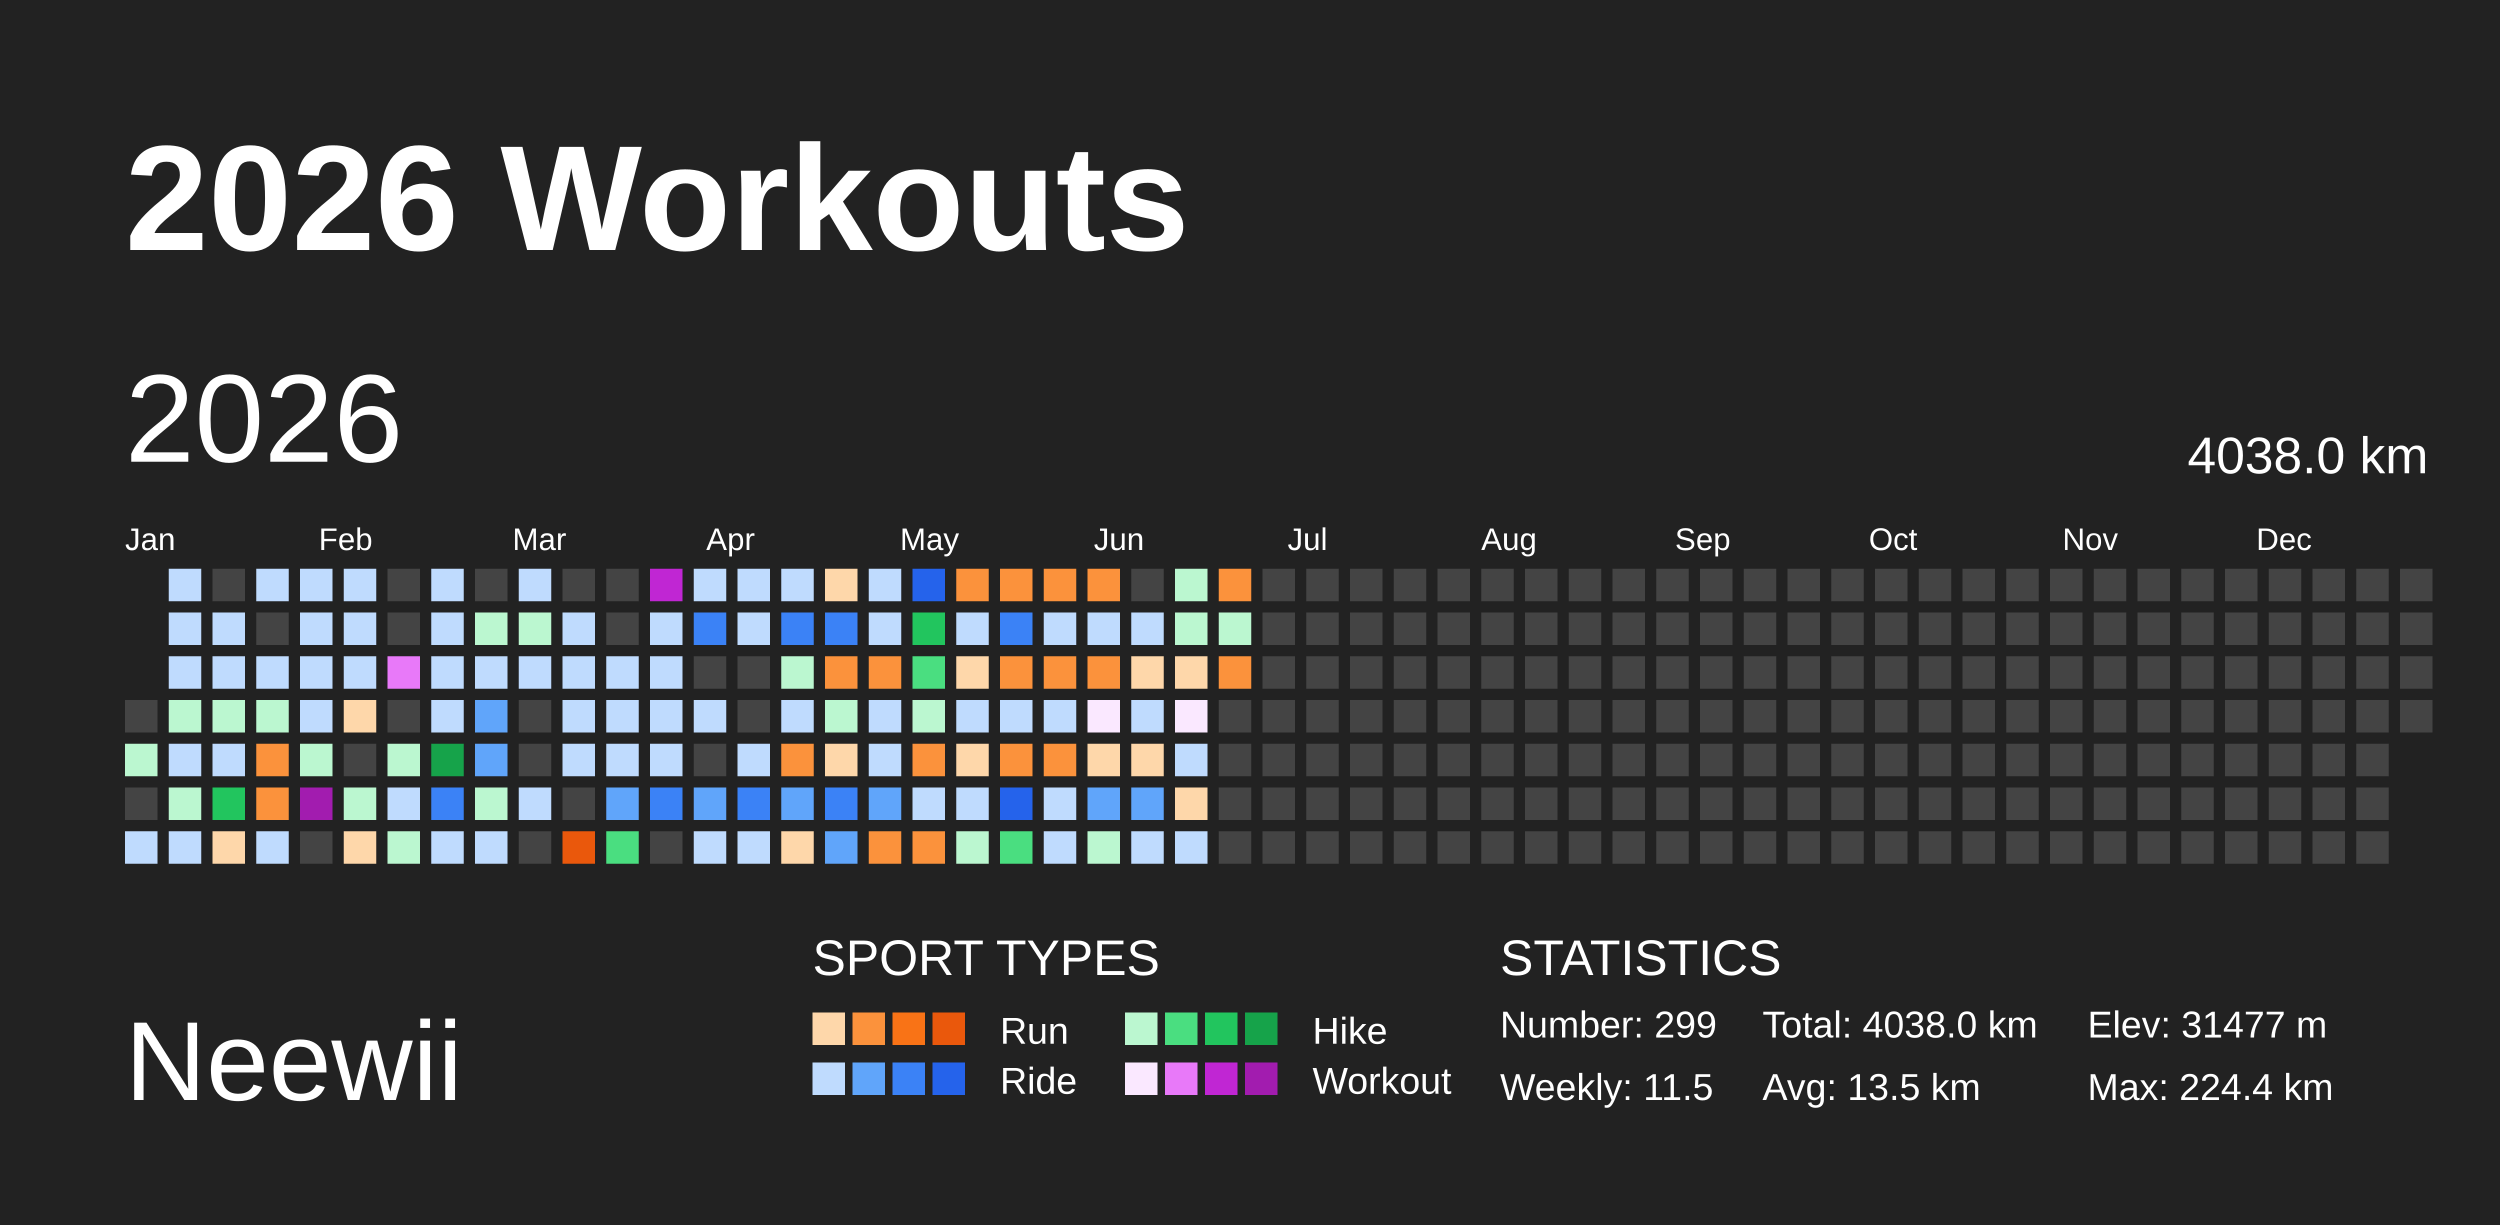
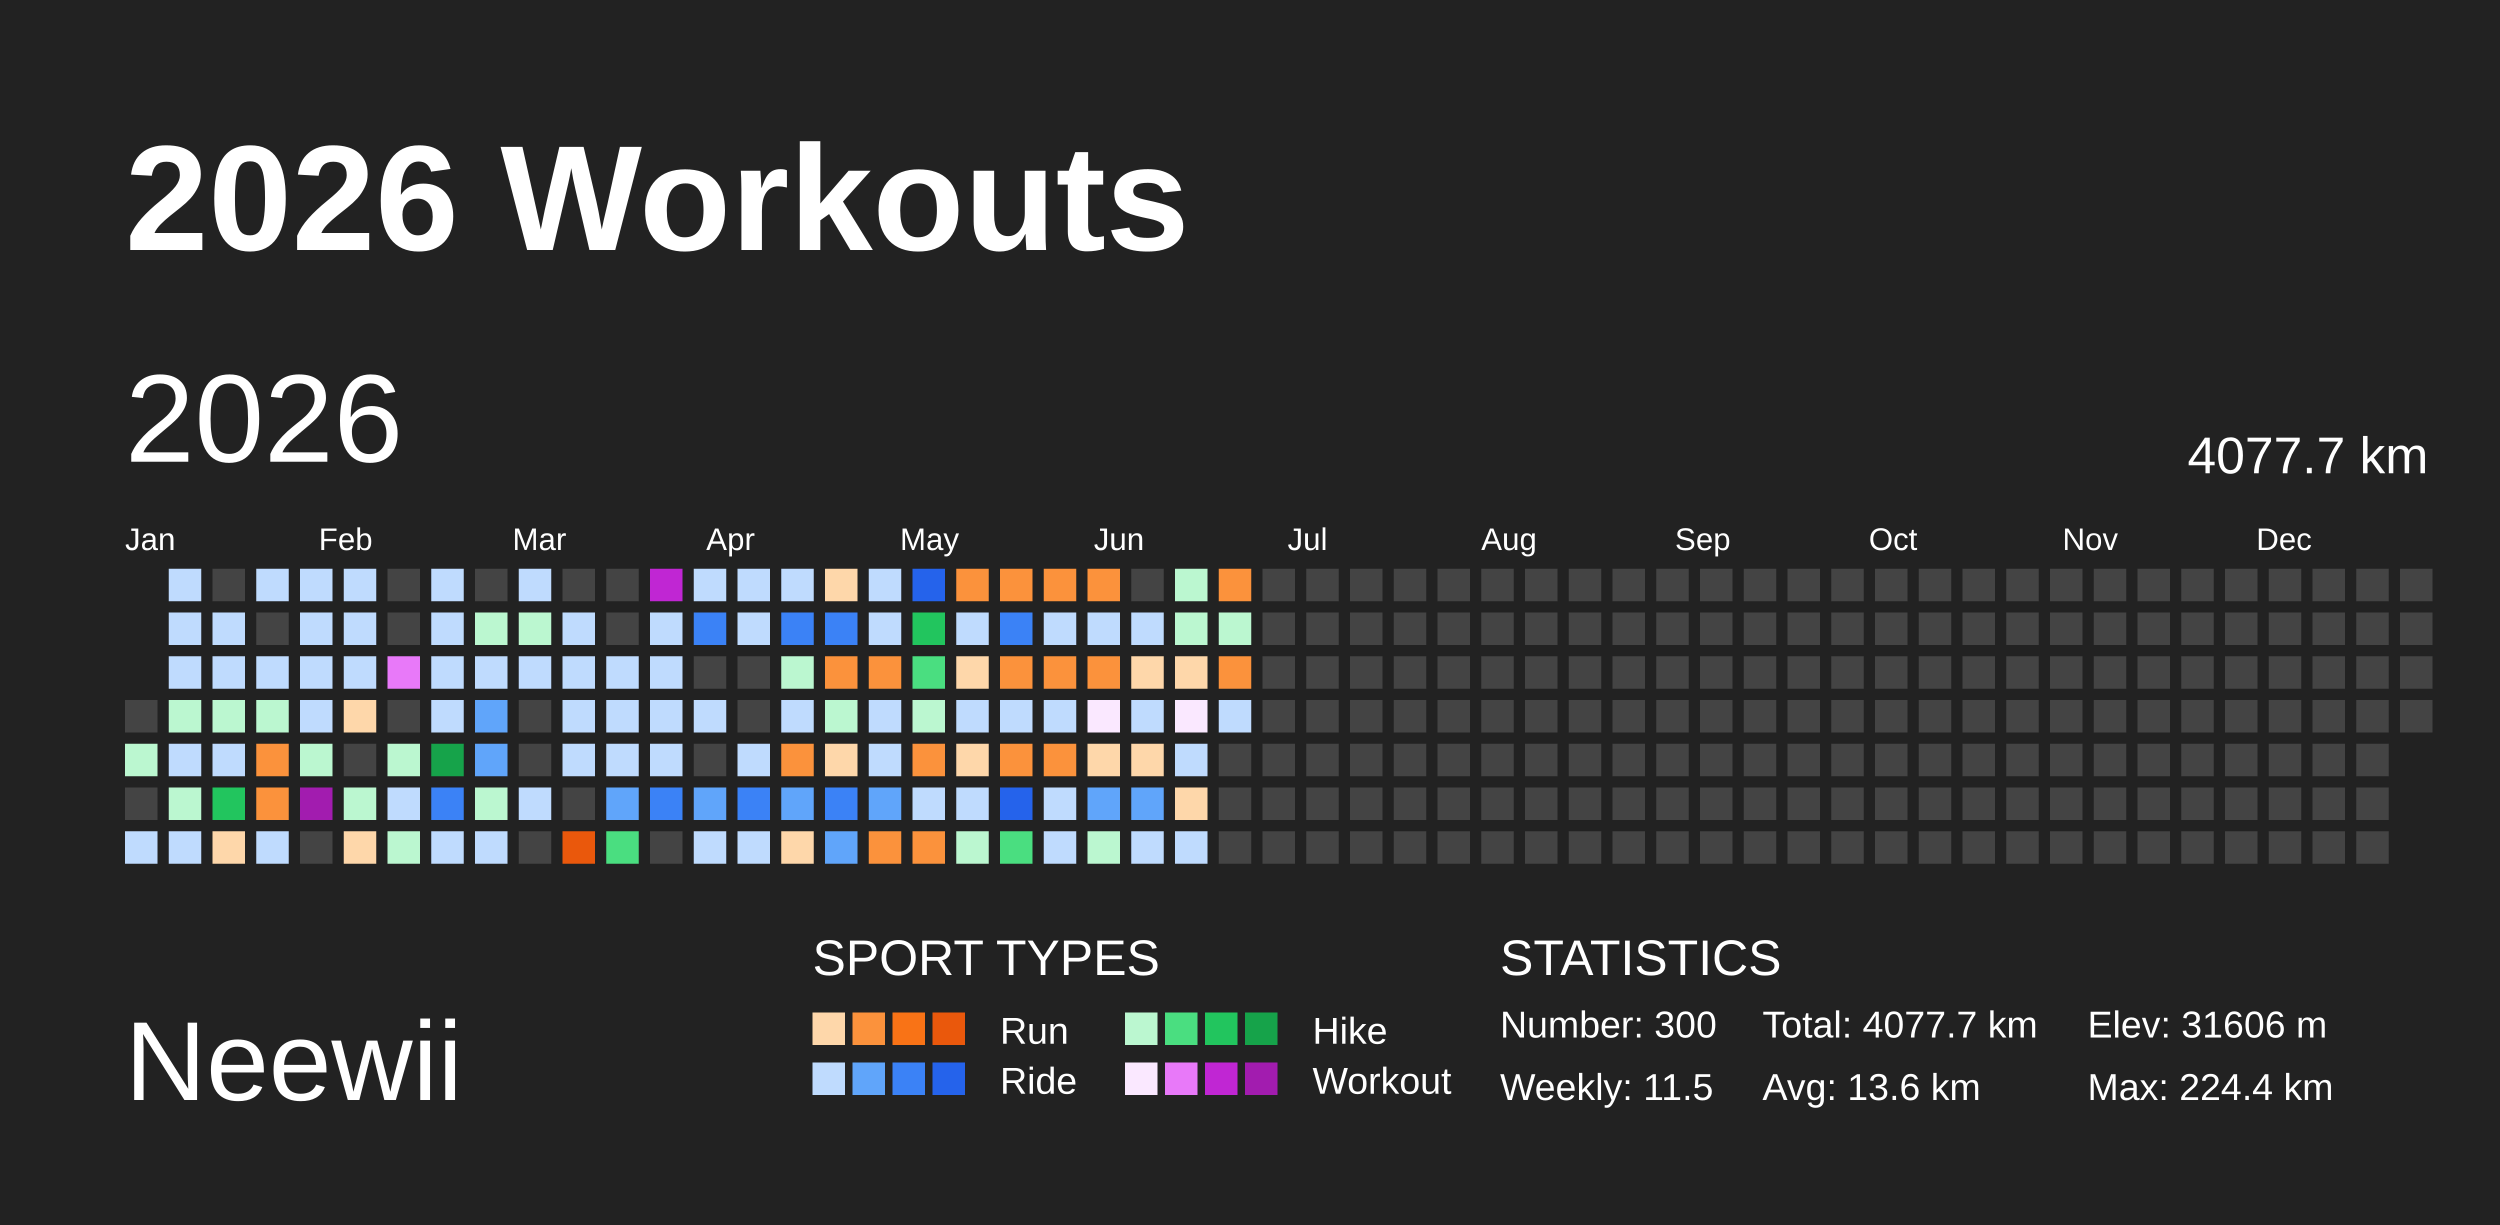
<svg xmlns="http://www.w3.org/2000/svg" baseProfile="full" height="98mm" version="1.1" viewBox="0,0,200,98" width="200mm">
  <defs />
  <rect fill="#222222" height="98" width="200" x="0" y="0" />
  <text fill="#FFFFFF" style="font-size:12px; font-family:Arial; font-weight:bold;" x="10" y="20">2026 Workouts</text>
  <text fill="#FFFFFF" style="font-size:9px; font-family:Arial" x="10" y="88">Neewii</text>
  <text fill="#FFFFFF" style="font-size:4px; font-family:Arial" x="65" y="78">SPORT TYPES</text>
  <rect fill="#fed7aa" height="2.6" width="2.6" x="65.0" y="81" />
  <rect fill="#fb923c" height="2.6" width="2.6" x="68.2" y="81" />
  <rect fill="#f97316" height="2.6" width="2.6" x="71.4" y="81" />
  <rect fill="#ea580c" height="2.6" width="2.6" x="74.6" y="81" />
  <text fill="#FFFFFF" style="font-size:3px; font-family:Arial" x="80" y="83.5">Run</text>
  <rect fill="#bbf7d0" height="2.6" width="2.6" x="90.0" y="81" />
  <rect fill="#4ade80" height="2.6" width="2.6" x="93.2" y="81" />
  <rect fill="#22c55e" height="2.6" width="2.6" x="96.4" y="81" />
  <rect fill="#16a34a" height="2.6" width="2.6" x="99.6" y="81" />
  <text fill="#FFFFFF" style="font-size:3px; font-family:Arial" x="105" y="83.5">Hike</text>
  <rect fill="#bfdbfe" height="2.6" width="2.6" x="65.0" y="85" />
  <rect fill="#60a5fa" height="2.6" width="2.6" x="68.2" y="85" />
  <rect fill="#3b82f6" height="2.6" width="2.6" x="71.4" y="85" />
  <rect fill="#2563eb" height="2.6" width="2.6" x="74.6" y="85" />
  <text fill="#FFFFFF" style="font-size:3px; font-family:Arial" x="80" y="87.5">Ride</text>
  <rect fill="#fae8ff" height="2.6" width="2.6" x="90.0" y="85" />
  <rect fill="#e879f9" height="2.6" width="2.6" x="93.2" y="85" />
  <rect fill="#c026d3" height="2.6" width="2.6" x="96.4" y="85" />
  <rect fill="#a21caf" height="2.6" width="2.6" x="99.6" y="85" />
  <text fill="#FFFFFF" style="font-size:3px; font-family:Arial" x="105" y="87.5">Workout</text>
  <text fill="#FFFFFF" style="font-size:4px; font-family:Arial" x="120" y="78">STATISTICS</text>
-   <text fill="#FFFFFF" style="font-size:3px; font-family:Arial" x="120" y="83">Number: 299</text>
+   <text fill="#FFFFFF" style="font-size:3px; font-family:Arial" x="120" y="83">Number: 300</text>
  <text fill="#FFFFFF" style="font-size:3px; font-family:Arial" x="120" y="88">Weekly: 11.5</text>
-   <text fill="#FFFFFF" style="font-size:3px; font-family:Arial" x="141" y="83">Total: 4038.0 km</text>
-   <text fill="#FFFFFF" style="font-size:3px; font-family:Arial" x="141" y="88">Avg: 13.5 km</text>
-   <text fill="#FFFFFF" style="font-size:3px; font-family:Arial" x="167" y="83">Elev: 31477 m</text>
+   <text fill="#FFFFFF" style="font-size:3px; font-family:Arial" x="141" y="83">Total: 4077.7 km</text>
+   <text fill="#FFFFFF" style="font-size:3px; font-family:Arial" x="141" y="88">Avg: 13.6 km</text>
+   <text fill="#FFFFFF" style="font-size:3px; font-family:Arial" x="167" y="83">Elev: 31606 m</text>
  <text fill="#FFFFFF" style="font-size:3px; font-family:Arial" x="167" y="88">Max: 224.4 km</text>
  <text dominant-baseline="hanging" fill="#FFFFFF" style="font-size:10.0px; font-family:Arial;" x="10" y="30">2026</text>
-   <text dominant-baseline="hanging" fill="#FFFFFF" style="font-size:4.125px; font-family:Arial;" x="175" y="35">4038.0 km</text>
+   <text dominant-baseline="hanging" fill="#FFFFFF" style="font-size:4.125px; font-family:Arial;" x="175" y="35">4077.7 km</text>
  <text fill="#FFFFFF" style="font-size:2.5px; font-family:Arial" x="10.0" y="44">Jan</text>
  <text fill="#FFFFFF" style="font-size:2.5px; font-family:Arial" x="25.5" y="44">Feb</text>
  <text fill="#FFFFFF" style="font-size:2.5px; font-family:Arial" x="41.0" y="44">Mar</text>
  <text fill="#FFFFFF" style="font-size:2.5px; font-family:Arial" x="56.5" y="44">Apr</text>
  <text fill="#FFFFFF" style="font-size:2.5px; font-family:Arial" x="72.0" y="44">May</text>
  <text fill="#FFFFFF" style="font-size:2.5px; font-family:Arial" x="87.5" y="44">Jun</text>
  <text fill="#FFFFFF" style="font-size:2.5px; font-family:Arial" x="103.0" y="44">Jul</text>
  <text fill="#FFFFFF" style="font-size:2.5px; font-family:Arial" x="118.5" y="44">Aug</text>
  <text fill="#FFFFFF" style="font-size:2.5px; font-family:Arial" x="134.0" y="44">Sep</text>
  <text fill="#FFFFFF" style="font-size:2.5px; font-family:Arial" x="149.5" y="44">Oct</text>
  <text fill="#FFFFFF" style="font-size:2.5px; font-family:Arial" x="165.0" y="44">Nov</text>
  <text fill="#FFFFFF" style="font-size:2.5px; font-family:Arial" x="180.5" y="44">Dec</text>
  <rect fill="#444444" height="2.6" width="2.6" x="10.0" y="56.0" />
  <rect fill="#bbf7d0" height="2.6" width="2.6" x="10.0" y="59.5" />
  <rect fill="#444444" height="2.6" width="2.6" x="10.0" y="63.0" />
  <rect fill="#bfdbfe" height="2.6" width="2.6" x="10.0" y="66.5" />
  <rect fill="#bfdbfe" height="2.6" width="2.6" x="13.5" y="45.5" />
  <rect fill="#bfdbfe" height="2.6" width="2.6" x="13.5" y="49.0" />
  <rect fill="#bfdbfe" height="2.6" width="2.6" x="13.5" y="52.5" />
  <rect fill="#bbf7d0" height="2.6" width="2.6" x="13.5" y="56.0" />
  <rect fill="#bfdbfe" height="2.6" width="2.6" x="13.5" y="59.5" />
  <rect fill="#bbf7d0" height="2.6" width="2.6" x="13.5" y="63.0" />
  <rect fill="#bfdbfe" height="2.6" width="2.6" x="13.5" y="66.5" />
  <rect fill="#444444" height="2.6" width="2.6" x="17.0" y="45.5" />
  <rect fill="#bfdbfe" height="2.6" width="2.6" x="17.0" y="49.0" />
  <rect fill="#bfdbfe" height="2.6" width="2.6" x="17.0" y="52.5" />
  <rect fill="#bbf7d0" height="2.6" width="2.6" x="17.0" y="56.0" />
  <rect fill="#bfdbfe" height="2.6" width="2.6" x="17.0" y="59.5" />
  <rect fill="#22c55e" height="2.6" width="2.6" x="17.0" y="63.0" />
  <rect fill="#fed7aa" height="2.6" width="2.6" x="17.0" y="66.5" />
  <rect fill="#bfdbfe" height="2.6" width="2.6" x="20.5" y="45.5" />
  <rect fill="#444444" height="2.6" width="2.6" x="20.5" y="49.0" />
  <rect fill="#bfdbfe" height="2.6" width="2.6" x="20.5" y="52.5" />
  <rect fill="#bbf7d0" height="2.6" width="2.6" x="20.5" y="56.0" />
  <rect fill="#fb923c" height="2.6" width="2.6" x="20.5" y="59.5" />
  <rect fill="#fb923c" height="2.6" width="2.6" x="20.5" y="63.0" />
  <rect fill="#bfdbfe" height="2.6" width="2.6" x="20.5" y="66.5" />
  <rect fill="#bfdbfe" height="2.6" width="2.6" x="24.0" y="45.5" />
  <rect fill="#bfdbfe" height="2.6" width="2.6" x="24.0" y="49.0" />
  <rect fill="#bfdbfe" height="2.6" width="2.6" x="24.0" y="52.5" />
  <rect fill="#bfdbfe" height="2.6" width="2.6" x="24.0" y="56.0" />
  <rect fill="#bbf7d0" height="2.6" width="2.6" x="24.0" y="59.5" />
  <rect fill="#a21caf" height="2.6" width="2.6" x="24.0" y="63.0" />
  <rect fill="#444444" height="2.6" width="2.6" x="24.0" y="66.5" />
  <rect fill="#bfdbfe" height="2.6" width="2.6" x="27.5" y="45.5" />
  <rect fill="#bfdbfe" height="2.6" width="2.6" x="27.5" y="49.0" />
  <rect fill="#bfdbfe" height="2.6" width="2.6" x="27.5" y="52.5" />
  <rect fill="#fed7aa" height="2.6" width="2.6" x="27.5" y="56.0" />
  <rect fill="#444444" height="2.6" width="2.6" x="27.5" y="59.5" />
  <rect fill="#bbf7d0" height="2.6" width="2.6" x="27.5" y="63.0" />
  <rect fill="#fed7aa" height="2.6" width="2.6" x="27.5" y="66.5" />
  <rect fill="#444444" height="2.6" width="2.6" x="31.0" y="45.5" />
  <rect fill="#444444" height="2.6" width="2.6" x="31.0" y="49.0" />
  <rect fill="#e879f9" height="2.6" width="2.6" x="31.0" y="52.5" />
  <rect fill="#444444" height="2.6" width="2.6" x="31.0" y="56.0" />
  <rect fill="#bbf7d0" height="2.6" width="2.6" x="31.0" y="59.5" />
  <rect fill="#bfdbfe" height="2.6" width="2.6" x="31.0" y="63.0" />
  <rect fill="#bbf7d0" height="2.6" width="2.6" x="31.0" y="66.5" />
  <rect fill="#bfdbfe" height="2.6" width="2.6" x="34.5" y="45.5" />
  <rect fill="#bfdbfe" height="2.6" width="2.6" x="34.5" y="49.0" />
  <rect fill="#bfdbfe" height="2.6" width="2.6" x="34.5" y="52.5" />
  <rect fill="#bfdbfe" height="2.6" width="2.6" x="34.5" y="56.0" />
  <rect fill="#16a34a" height="2.6" width="2.6" x="34.5" y="59.5" />
  <rect fill="#3b82f6" height="2.6" width="2.6" x="34.5" y="63.0" />
  <rect fill="#bfdbfe" height="2.6" width="2.6" x="34.5" y="66.5" />
  <rect fill="#444444" height="2.6" width="2.6" x="38.0" y="45.5" />
  <rect fill="#bbf7d0" height="2.6" width="2.6" x="38.0" y="49.0" />
  <rect fill="#bfdbfe" height="2.6" width="2.6" x="38.0" y="52.5" />
  <rect fill="#60a5fa" height="2.6" width="2.6" x="38.0" y="56.0" />
  <rect fill="#60a5fa" height="2.6" width="2.6" x="38.0" y="59.5" />
  <rect fill="#bbf7d0" height="2.6" width="2.6" x="38.0" y="63.0" />
  <rect fill="#bfdbfe" height="2.6" width="2.6" x="38.0" y="66.5" />
  <rect fill="#bfdbfe" height="2.6" width="2.6" x="41.5" y="45.5" />
  <rect fill="#bbf7d0" height="2.6" width="2.6" x="41.5" y="49.0" />
  <rect fill="#bfdbfe" height="2.6" width="2.6" x="41.5" y="52.5" />
  <rect fill="#444444" height="2.6" width="2.6" x="41.5" y="56.0" />
  <rect fill="#444444" height="2.6" width="2.6" x="41.5" y="59.5" />
  <rect fill="#bfdbfe" height="2.6" width="2.6" x="41.5" y="63.0" />
  <rect fill="#444444" height="2.6" width="2.6" x="41.5" y="66.5" />
  <rect fill="#444444" height="2.6" width="2.6" x="45.0" y="45.5" />
  <rect fill="#bfdbfe" height="2.6" width="2.6" x="45.0" y="49.0" />
  <rect fill="#bfdbfe" height="2.6" width="2.6" x="45.0" y="52.5" />
  <rect fill="#bfdbfe" height="2.6" width="2.6" x="45.0" y="56.0" />
  <rect fill="#bfdbfe" height="2.6" width="2.6" x="45.0" y="59.5" />
  <rect fill="#444444" height="2.6" width="2.6" x="45.0" y="63.0" />
  <rect fill="#ea580c" height="2.6" width="2.6" x="45.0" y="66.5" />
  <rect fill="#444444" height="2.6" width="2.6" x="48.5" y="45.5" />
  <rect fill="#444444" height="2.6" width="2.6" x="48.5" y="49.0" />
  <rect fill="#bfdbfe" height="2.6" width="2.6" x="48.5" y="52.5" />
  <rect fill="#bfdbfe" height="2.6" width="2.6" x="48.5" y="56.0" />
  <rect fill="#bfdbfe" height="2.6" width="2.6" x="48.5" y="59.5" />
  <rect fill="#60a5fa" height="2.6" width="2.6" x="48.5" y="63.0" />
  <rect fill="#4ade80" height="2.6" width="2.6" x="48.5" y="66.5" />
  <rect fill="#c026d3" height="2.6" width="2.6" x="52.0" y="45.5" />
  <rect fill="#bfdbfe" height="2.6" width="2.6" x="52.0" y="49.0" />
  <rect fill="#bfdbfe" height="2.6" width="2.6" x="52.0" y="52.5" />
  <rect fill="#bfdbfe" height="2.6" width="2.6" x="52.0" y="56.0" />
  <rect fill="#bfdbfe" height="2.6" width="2.6" x="52.0" y="59.5" />
  <rect fill="#3b82f6" height="2.6" width="2.6" x="52.0" y="63.0" />
  <rect fill="#444444" height="2.6" width="2.6" x="52.0" y="66.5" />
  <rect fill="#bfdbfe" height="2.6" width="2.6" x="55.5" y="45.5" />
  <rect fill="#3b82f6" height="2.6" width="2.6" x="55.5" y="49.0" />
  <rect fill="#444444" height="2.6" width="2.6" x="55.5" y="52.5" />
  <rect fill="#bfdbfe" height="2.6" width="2.6" x="55.5" y="56.0" />
  <rect fill="#444444" height="2.6" width="2.6" x="55.5" y="59.5" />
  <rect fill="#60a5fa" height="2.6" width="2.6" x="55.5" y="63.0" />
  <rect fill="#bfdbfe" height="2.6" width="2.6" x="55.5" y="66.5" />
  <rect fill="#bfdbfe" height="2.6" width="2.6" x="59.0" y="45.5" />
  <rect fill="#bfdbfe" height="2.6" width="2.6" x="59.0" y="49.0" />
  <rect fill="#444444" height="2.6" width="2.6" x="59.0" y="52.5" />
  <rect fill="#444444" height="2.6" width="2.6" x="59.0" y="56.0" />
  <rect fill="#bfdbfe" height="2.6" width="2.6" x="59.0" y="59.5" />
  <rect fill="#3b82f6" height="2.6" width="2.6" x="59.0" y="63.0" />
  <rect fill="#bfdbfe" height="2.6" width="2.6" x="59.0" y="66.5" />
  <rect fill="#bfdbfe" height="2.6" width="2.6" x="62.5" y="45.5" />
  <rect fill="#3b82f6" height="2.6" width="2.6" x="62.5" y="49.0" />
  <rect fill="#bbf7d0" height="2.6" width="2.6" x="62.5" y="52.5" />
  <rect fill="#bfdbfe" height="2.6" width="2.6" x="62.5" y="56.0" />
  <rect fill="#fb923c" height="2.6" width="2.6" x="62.5" y="59.5" />
  <rect fill="#60a5fa" height="2.6" width="2.6" x="62.5" y="63.0" />
  <rect fill="#fed7aa" height="2.6" width="2.6" x="62.5" y="66.5" />
  <rect fill="#fed7aa" height="2.6" width="2.6" x="66.0" y="45.5" />
  <rect fill="#3b82f6" height="2.6" width="2.6" x="66.0" y="49.0" />
  <rect fill="#fb923c" height="2.6" width="2.6" x="66.0" y="52.5" />
  <rect fill="#bbf7d0" height="2.6" width="2.6" x="66.0" y="56.0" />
  <rect fill="#fed7aa" height="2.6" width="2.6" x="66.0" y="59.5" />
  <rect fill="#3b82f6" height="2.6" width="2.6" x="66.0" y="63.0" />
  <rect fill="#60a5fa" height="2.6" width="2.6" x="66.0" y="66.5" />
  <rect fill="#bfdbfe" height="2.6" width="2.6" x="69.5" y="45.5" />
  <rect fill="#bfdbfe" height="2.6" width="2.6" x="69.5" y="49.0" />
  <rect fill="#fb923c" height="2.6" width="2.6" x="69.5" y="52.5" />
  <rect fill="#bfdbfe" height="2.6" width="2.6" x="69.5" y="56.0" />
  <rect fill="#bfdbfe" height="2.6" width="2.6" x="69.5" y="59.5" />
  <rect fill="#60a5fa" height="2.6" width="2.6" x="69.5" y="63.0" />
  <rect fill="#fb923c" height="2.6" width="2.6" x="69.5" y="66.5" />
  <rect fill="#2563eb" height="2.6" width="2.6" x="73.0" y="45.5" />
  <rect fill="#22c55e" height="2.6" width="2.6" x="73.0" y="49.0" />
  <rect fill="#4ade80" height="2.6" width="2.6" x="73.0" y="52.5" />
  <rect fill="#bbf7d0" height="2.6" width="2.6" x="73.0" y="56.0" />
  <rect fill="#fb923c" height="2.6" width="2.6" x="73.0" y="59.5" />
  <rect fill="#bfdbfe" height="2.6" width="2.6" x="73.0" y="63.0" />
  <rect fill="#fb923c" height="2.6" width="2.6" x="73.0" y="66.5" />
  <rect fill="#fb923c" height="2.6" width="2.6" x="76.5" y="45.5" />
  <rect fill="#bfdbfe" height="2.6" width="2.6" x="76.5" y="49.0" />
  <rect fill="#fed7aa" height="2.6" width="2.6" x="76.5" y="52.5" />
  <rect fill="#bfdbfe" height="2.6" width="2.6" x="76.5" y="56.0" />
  <rect fill="#fed7aa" height="2.6" width="2.6" x="76.5" y="59.5" />
  <rect fill="#bfdbfe" height="2.6" width="2.6" x="76.5" y="63.0" />
  <rect fill="#bbf7d0" height="2.6" width="2.6" x="76.5" y="66.5" />
  <rect fill="#fb923c" height="2.6" width="2.6" x="80.0" y="45.5" />
  <rect fill="#3b82f6" height="2.6" width="2.6" x="80.0" y="49.0" />
  <rect fill="#fb923c" height="2.6" width="2.6" x="80.0" y="52.5" />
  <rect fill="#bfdbfe" height="2.6" width="2.6" x="80.0" y="56.0" />
  <rect fill="#fb923c" height="2.6" width="2.6" x="80.0" y="59.5" />
  <rect fill="#2563eb" height="2.6" width="2.6" x="80.0" y="63.0" />
  <rect fill="#4ade80" height="2.6" width="2.6" x="80.0" y="66.5" />
  <rect fill="#fb923c" height="2.6" width="2.6" x="83.5" y="45.5" />
  <rect fill="#bfdbfe" height="2.6" width="2.6" x="83.5" y="49.0" />
  <rect fill="#fb923c" height="2.6" width="2.6" x="83.5" y="52.5" />
  <rect fill="#bfdbfe" height="2.6" width="2.6" x="83.5" y="56.0" />
  <rect fill="#fb923c" height="2.6" width="2.6" x="83.5" y="59.5" />
  <rect fill="#bfdbfe" height="2.6" width="2.6" x="83.5" y="63.0" />
  <rect fill="#bfdbfe" height="2.6" width="2.6" x="83.5" y="66.5" />
  <rect fill="#fb923c" height="2.6" width="2.6" x="87.0" y="45.5" />
  <rect fill="#bfdbfe" height="2.6" width="2.6" x="87.0" y="49.0" />
  <rect fill="#fb923c" height="2.6" width="2.6" x="87.0" y="52.5" />
  <rect fill="#fae8ff" height="2.6" width="2.6" x="87.0" y="56.0" />
  <rect fill="#fed7aa" height="2.6" width="2.6" x="87.0" y="59.5" />
  <rect fill="#60a5fa" height="2.6" width="2.6" x="87.0" y="63.0" />
  <rect fill="#bbf7d0" height="2.6" width="2.6" x="87.0" y="66.5" />
  <rect fill="#444444" height="2.6" width="2.6" x="90.5" y="45.5" />
  <rect fill="#bfdbfe" height="2.6" width="2.6" x="90.5" y="49.0" />
  <rect fill="#fed7aa" height="2.6" width="2.6" x="90.5" y="52.5" />
  <rect fill="#bfdbfe" height="2.6" width="2.6" x="90.5" y="56.0" />
  <rect fill="#fed7aa" height="2.6" width="2.6" x="90.5" y="59.5" />
  <rect fill="#60a5fa" height="2.6" width="2.6" x="90.5" y="63.0" />
  <rect fill="#bfdbfe" height="2.6" width="2.6" x="90.5" y="66.5" />
  <rect fill="#bbf7d0" height="2.6" width="2.6" x="94.0" y="45.5" />
  <rect fill="#bbf7d0" height="2.6" width="2.6" x="94.0" y="49.0" />
  <rect fill="#fed7aa" height="2.6" width="2.6" x="94.0" y="52.5" />
  <rect fill="#fae8ff" height="2.6" width="2.6" x="94.0" y="56.0" />
  <rect fill="#bfdbfe" height="2.6" width="2.6" x="94.0" y="59.5" />
  <rect fill="#fed7aa" height="2.6" width="2.6" x="94.0" y="63.0" />
  <rect fill="#bfdbfe" height="2.6" width="2.6" x="94.0" y="66.5" />
  <rect fill="#fb923c" height="2.6" width="2.6" x="97.5" y="45.5" />
  <rect fill="#bbf7d0" height="2.6" width="2.6" x="97.5" y="49.0" />
  <rect fill="#fb923c" height="2.6" width="2.6" x="97.5" y="52.5" />
-   <rect fill="#444444" height="2.6" width="2.6" x="97.5" y="56.0" />
+   <rect fill="#bfdbfe" height="2.6" width="2.6" x="97.5" y="56.0" />
  <rect fill="#444444" height="2.6" width="2.6" x="97.5" y="59.5" />
  <rect fill="#444444" height="2.6" width="2.6" x="97.5" y="63.0" />
  <rect fill="#444444" height="2.6" width="2.6" x="97.5" y="66.5" />
  <rect fill="#444444" height="2.6" width="2.6" x="101.0" y="45.5" />
  <rect fill="#444444" height="2.6" width="2.6" x="101.0" y="49.0" />
  <rect fill="#444444" height="2.6" width="2.6" x="101.0" y="52.5" />
  <rect fill="#444444" height="2.6" width="2.6" x="101.0" y="56.0" />
  <rect fill="#444444" height="2.6" width="2.6" x="101.0" y="59.5" />
  <rect fill="#444444" height="2.6" width="2.6" x="101.0" y="63.0" />
  <rect fill="#444444" height="2.6" width="2.6" x="101.0" y="66.5" />
  <rect fill="#444444" height="2.6" width="2.6" x="104.5" y="45.5" />
  <rect fill="#444444" height="2.6" width="2.6" x="104.5" y="49.0" />
  <rect fill="#444444" height="2.6" width="2.6" x="104.5" y="52.5" />
  <rect fill="#444444" height="2.6" width="2.6" x="104.5" y="56.0" />
  <rect fill="#444444" height="2.6" width="2.6" x="104.5" y="59.5" />
  <rect fill="#444444" height="2.6" width="2.6" x="104.5" y="63.0" />
  <rect fill="#444444" height="2.6" width="2.6" x="104.5" y="66.5" />
  <rect fill="#444444" height="2.6" width="2.6" x="108.0" y="45.5" />
  <rect fill="#444444" height="2.6" width="2.6" x="108.0" y="49.0" />
  <rect fill="#444444" height="2.6" width="2.6" x="108.0" y="52.5" />
  <rect fill="#444444" height="2.6" width="2.6" x="108.0" y="56.0" />
  <rect fill="#444444" height="2.6" width="2.6" x="108.0" y="59.5" />
  <rect fill="#444444" height="2.6" width="2.6" x="108.0" y="63.0" />
  <rect fill="#444444" height="2.6" width="2.6" x="108.0" y="66.5" />
  <rect fill="#444444" height="2.6" width="2.6" x="111.5" y="45.5" />
  <rect fill="#444444" height="2.6" width="2.6" x="111.5" y="49.0" />
  <rect fill="#444444" height="2.6" width="2.6" x="111.5" y="52.5" />
  <rect fill="#444444" height="2.6" width="2.6" x="111.5" y="56.0" />
  <rect fill="#444444" height="2.6" width="2.6" x="111.5" y="59.5" />
  <rect fill="#444444" height="2.6" width="2.6" x="111.5" y="63.0" />
  <rect fill="#444444" height="2.6" width="2.6" x="111.5" y="66.5" />
  <rect fill="#444444" height="2.6" width="2.6" x="115.0" y="45.5" />
  <rect fill="#444444" height="2.6" width="2.6" x="115.0" y="49.0" />
  <rect fill="#444444" height="2.6" width="2.6" x="115.0" y="52.5" />
  <rect fill="#444444" height="2.6" width="2.6" x="115.0" y="56.0" />
  <rect fill="#444444" height="2.6" width="2.6" x="115.0" y="59.5" />
  <rect fill="#444444" height="2.6" width="2.6" x="115.0" y="63.0" />
  <rect fill="#444444" height="2.6" width="2.6" x="115.0" y="66.5" />
  <rect fill="#444444" height="2.6" width="2.6" x="118.5" y="45.5" />
  <rect fill="#444444" height="2.6" width="2.6" x="118.5" y="49.0" />
  <rect fill="#444444" height="2.6" width="2.6" x="118.5" y="52.5" />
  <rect fill="#444444" height="2.6" width="2.6" x="118.5" y="56.0" />
  <rect fill="#444444" height="2.6" width="2.6" x="118.5" y="59.5" />
  <rect fill="#444444" height="2.6" width="2.6" x="118.5" y="63.0" />
  <rect fill="#444444" height="2.6" width="2.6" x="118.5" y="66.5" />
  <rect fill="#444444" height="2.6" width="2.6" x="122.0" y="45.5" />
  <rect fill="#444444" height="2.6" width="2.6" x="122.0" y="49.0" />
  <rect fill="#444444" height="2.6" width="2.6" x="122.0" y="52.5" />
  <rect fill="#444444" height="2.6" width="2.6" x="122.0" y="56.0" />
  <rect fill="#444444" height="2.6" width="2.6" x="122.0" y="59.5" />
  <rect fill="#444444" height="2.6" width="2.6" x="122.0" y="63.0" />
  <rect fill="#444444" height="2.6" width="2.6" x="122.0" y="66.5" />
  <rect fill="#444444" height="2.6" width="2.6" x="125.5" y="45.5" />
  <rect fill="#444444" height="2.6" width="2.6" x="125.5" y="49.0" />
  <rect fill="#444444" height="2.6" width="2.6" x="125.5" y="52.5" />
  <rect fill="#444444" height="2.6" width="2.6" x="125.5" y="56.0" />
  <rect fill="#444444" height="2.6" width="2.6" x="125.5" y="59.5" />
  <rect fill="#444444" height="2.6" width="2.6" x="125.5" y="63.0" />
  <rect fill="#444444" height="2.6" width="2.6" x="125.5" y="66.5" />
  <rect fill="#444444" height="2.6" width="2.6" x="129.0" y="45.5" />
  <rect fill="#444444" height="2.6" width="2.6" x="129.0" y="49.0" />
  <rect fill="#444444" height="2.6" width="2.6" x="129.0" y="52.5" />
  <rect fill="#444444" height="2.6" width="2.6" x="129.0" y="56.0" />
  <rect fill="#444444" height="2.6" width="2.6" x="129.0" y="59.5" />
  <rect fill="#444444" height="2.6" width="2.6" x="129.0" y="63.0" />
  <rect fill="#444444" height="2.6" width="2.6" x="129.0" y="66.5" />
  <rect fill="#444444" height="2.6" width="2.6" x="132.5" y="45.5" />
  <rect fill="#444444" height="2.6" width="2.6" x="132.5" y="49.0" />
  <rect fill="#444444" height="2.6" width="2.6" x="132.5" y="52.5" />
  <rect fill="#444444" height="2.6" width="2.6" x="132.5" y="56.0" />
  <rect fill="#444444" height="2.6" width="2.6" x="132.5" y="59.5" />
  <rect fill="#444444" height="2.6" width="2.6" x="132.5" y="63.0" />
  <rect fill="#444444" height="2.6" width="2.6" x="132.5" y="66.5" />
  <rect fill="#444444" height="2.6" width="2.6" x="136.0" y="45.5" />
  <rect fill="#444444" height="2.6" width="2.6" x="136.0" y="49.0" />
  <rect fill="#444444" height="2.6" width="2.6" x="136.0" y="52.5" />
  <rect fill="#444444" height="2.6" width="2.6" x="136.0" y="56.0" />
  <rect fill="#444444" height="2.6" width="2.6" x="136.0" y="59.5" />
  <rect fill="#444444" height="2.6" width="2.6" x="136.0" y="63.0" />
  <rect fill="#444444" height="2.6" width="2.6" x="136.0" y="66.5" />
  <rect fill="#444444" height="2.6" width="2.6" x="139.5" y="45.5" />
  <rect fill="#444444" height="2.6" width="2.6" x="139.5" y="49.0" />
  <rect fill="#444444" height="2.6" width="2.6" x="139.5" y="52.5" />
  <rect fill="#444444" height="2.6" width="2.6" x="139.5" y="56.0" />
  <rect fill="#444444" height="2.6" width="2.6" x="139.5" y="59.5" />
  <rect fill="#444444" height="2.6" width="2.6" x="139.5" y="63.0" />
  <rect fill="#444444" height="2.6" width="2.6" x="139.5" y="66.5" />
  <rect fill="#444444" height="2.6" width="2.6" x="143.0" y="45.5" />
  <rect fill="#444444" height="2.6" width="2.6" x="143.0" y="49.0" />
  <rect fill="#444444" height="2.6" width="2.6" x="143.0" y="52.5" />
  <rect fill="#444444" height="2.6" width="2.6" x="143.0" y="56.0" />
  <rect fill="#444444" height="2.6" width="2.6" x="143.0" y="59.5" />
  <rect fill="#444444" height="2.6" width="2.6" x="143.0" y="63.0" />
  <rect fill="#444444" height="2.6" width="2.6" x="143.0" y="66.5" />
  <rect fill="#444444" height="2.6" width="2.6" x="146.5" y="45.5" />
  <rect fill="#444444" height="2.6" width="2.6" x="146.5" y="49.0" />
  <rect fill="#444444" height="2.6" width="2.6" x="146.5" y="52.5" />
  <rect fill="#444444" height="2.6" width="2.6" x="146.5" y="56.0" />
  <rect fill="#444444" height="2.6" width="2.6" x="146.5" y="59.5" />
  <rect fill="#444444" height="2.6" width="2.6" x="146.5" y="63.0" />
  <rect fill="#444444" height="2.6" width="2.6" x="146.5" y="66.5" />
  <rect fill="#444444" height="2.6" width="2.6" x="150.0" y="45.5" />
  <rect fill="#444444" height="2.6" width="2.6" x="150.0" y="49.0" />
  <rect fill="#444444" height="2.6" width="2.6" x="150.0" y="52.5" />
  <rect fill="#444444" height="2.6" width="2.6" x="150.0" y="56.0" />
  <rect fill="#444444" height="2.6" width="2.6" x="150.0" y="59.5" />
  <rect fill="#444444" height="2.6" width="2.6" x="150.0" y="63.0" />
  <rect fill="#444444" height="2.6" width="2.6" x="150.0" y="66.5" />
  <rect fill="#444444" height="2.6" width="2.6" x="153.5" y="45.5" />
  <rect fill="#444444" height="2.6" width="2.6" x="153.5" y="49.0" />
  <rect fill="#444444" height="2.6" width="2.6" x="153.5" y="52.5" />
  <rect fill="#444444" height="2.6" width="2.6" x="153.5" y="56.0" />
  <rect fill="#444444" height="2.6" width="2.6" x="153.5" y="59.5" />
  <rect fill="#444444" height="2.6" width="2.6" x="153.5" y="63.0" />
  <rect fill="#444444" height="2.6" width="2.6" x="153.5" y="66.5" />
  <rect fill="#444444" height="2.6" width="2.6" x="157.0" y="45.5" />
  <rect fill="#444444" height="2.6" width="2.6" x="157.0" y="49.0" />
  <rect fill="#444444" height="2.6" width="2.6" x="157.0" y="52.5" />
  <rect fill="#444444" height="2.6" width="2.6" x="157.0" y="56.0" />
  <rect fill="#444444" height="2.6" width="2.6" x="157.0" y="59.5" />
  <rect fill="#444444" height="2.6" width="2.6" x="157.0" y="63.0" />
  <rect fill="#444444" height="2.6" width="2.6" x="157.0" y="66.5" />
  <rect fill="#444444" height="2.6" width="2.6" x="160.5" y="45.5" />
  <rect fill="#444444" height="2.6" width="2.6" x="160.5" y="49.0" />
  <rect fill="#444444" height="2.6" width="2.6" x="160.5" y="52.5" />
  <rect fill="#444444" height="2.6" width="2.6" x="160.5" y="56.0" />
  <rect fill="#444444" height="2.6" width="2.6" x="160.5" y="59.5" />
  <rect fill="#444444" height="2.6" width="2.6" x="160.5" y="63.0" />
  <rect fill="#444444" height="2.6" width="2.6" x="160.5" y="66.5" />
  <rect fill="#444444" height="2.6" width="2.6" x="164.0" y="45.5" />
  <rect fill="#444444" height="2.6" width="2.6" x="164.0" y="49.0" />
  <rect fill="#444444" height="2.6" width="2.6" x="164.0" y="52.5" />
  <rect fill="#444444" height="2.6" width="2.6" x="164.0" y="56.0" />
  <rect fill="#444444" height="2.6" width="2.6" x="164.0" y="59.5" />
  <rect fill="#444444" height="2.6" width="2.6" x="164.0" y="63.0" />
  <rect fill="#444444" height="2.6" width="2.6" x="164.0" y="66.5" />
  <rect fill="#444444" height="2.6" width="2.6" x="167.5" y="45.5" />
  <rect fill="#444444" height="2.6" width="2.6" x="167.5" y="49.0" />
  <rect fill="#444444" height="2.6" width="2.6" x="167.5" y="52.5" />
  <rect fill="#444444" height="2.6" width="2.6" x="167.5" y="56.0" />
  <rect fill="#444444" height="2.6" width="2.6" x="167.5" y="59.5" />
  <rect fill="#444444" height="2.6" width="2.6" x="167.5" y="63.0" />
  <rect fill="#444444" height="2.6" width="2.6" x="167.5" y="66.5" />
  <rect fill="#444444" height="2.6" width="2.6" x="171.0" y="45.5" />
  <rect fill="#444444" height="2.6" width="2.6" x="171.0" y="49.0" />
  <rect fill="#444444" height="2.6" width="2.6" x="171.0" y="52.5" />
  <rect fill="#444444" height="2.6" width="2.6" x="171.0" y="56.0" />
  <rect fill="#444444" height="2.6" width="2.6" x="171.0" y="59.5" />
  <rect fill="#444444" height="2.6" width="2.6" x="171.0" y="63.0" />
  <rect fill="#444444" height="2.6" width="2.6" x="171.0" y="66.5" />
  <rect fill="#444444" height="2.6" width="2.6" x="174.5" y="45.5" />
  <rect fill="#444444" height="2.6" width="2.6" x="174.5" y="49.0" />
  <rect fill="#444444" height="2.6" width="2.6" x="174.5" y="52.5" />
  <rect fill="#444444" height="2.6" width="2.6" x="174.5" y="56.0" />
  <rect fill="#444444" height="2.6" width="2.6" x="174.5" y="59.5" />
  <rect fill="#444444" height="2.6" width="2.6" x="174.5" y="63.0" />
  <rect fill="#444444" height="2.6" width="2.6" x="174.5" y="66.5" />
  <rect fill="#444444" height="2.6" width="2.6" x="178.0" y="45.5" />
  <rect fill="#444444" height="2.6" width="2.6" x="178.0" y="49.0" />
  <rect fill="#444444" height="2.6" width="2.6" x="178.0" y="52.5" />
  <rect fill="#444444" height="2.6" width="2.6" x="178.0" y="56.0" />
  <rect fill="#444444" height="2.6" width="2.6" x="178.0" y="59.5" />
  <rect fill="#444444" height="2.6" width="2.6" x="178.0" y="63.0" />
  <rect fill="#444444" height="2.6" width="2.6" x="178.0" y="66.5" />
  <rect fill="#444444" height="2.6" width="2.6" x="181.5" y="45.5" />
  <rect fill="#444444" height="2.6" width="2.6" x="181.5" y="49.0" />
  <rect fill="#444444" height="2.6" width="2.6" x="181.5" y="52.5" />
  <rect fill="#444444" height="2.6" width="2.6" x="181.5" y="56.0" />
  <rect fill="#444444" height="2.6" width="2.6" x="181.5" y="59.5" />
  <rect fill="#444444" height="2.6" width="2.6" x="181.5" y="63.0" />
  <rect fill="#444444" height="2.6" width="2.6" x="181.5" y="66.5" />
  <rect fill="#444444" height="2.6" width="2.6" x="185.0" y="45.5" />
  <rect fill="#444444" height="2.6" width="2.6" x="185.0" y="49.0" />
  <rect fill="#444444" height="2.6" width="2.6" x="185.0" y="52.5" />
  <rect fill="#444444" height="2.6" width="2.6" x="185.0" y="56.0" />
  <rect fill="#444444" height="2.6" width="2.6" x="185.0" y="59.5" />
  <rect fill="#444444" height="2.6" width="2.6" x="185.0" y="63.0" />
  <rect fill="#444444" height="2.6" width="2.6" x="185.0" y="66.5" />
  <rect fill="#444444" height="2.6" width="2.6" x="188.5" y="45.5" />
  <rect fill="#444444" height="2.6" width="2.6" x="188.5" y="49.0" />
  <rect fill="#444444" height="2.6" width="2.6" x="188.5" y="52.5" />
  <rect fill="#444444" height="2.6" width="2.6" x="188.5" y="56.0" />
  <rect fill="#444444" height="2.6" width="2.6" x="188.5" y="59.5" />
  <rect fill="#444444" height="2.6" width="2.6" x="188.5" y="63.0" />
  <rect fill="#444444" height="2.6" width="2.6" x="188.5" y="66.5" />
  <rect fill="#444444" height="2.6" width="2.6" x="192.0" y="45.5" />
  <rect fill="#444444" height="2.6" width="2.6" x="192.0" y="49.0" />
  <rect fill="#444444" height="2.6" width="2.6" x="192.0" y="52.5" />
  <rect fill="#444444" height="2.6" width="2.6" x="192.0" y="56.0" />
</svg>
